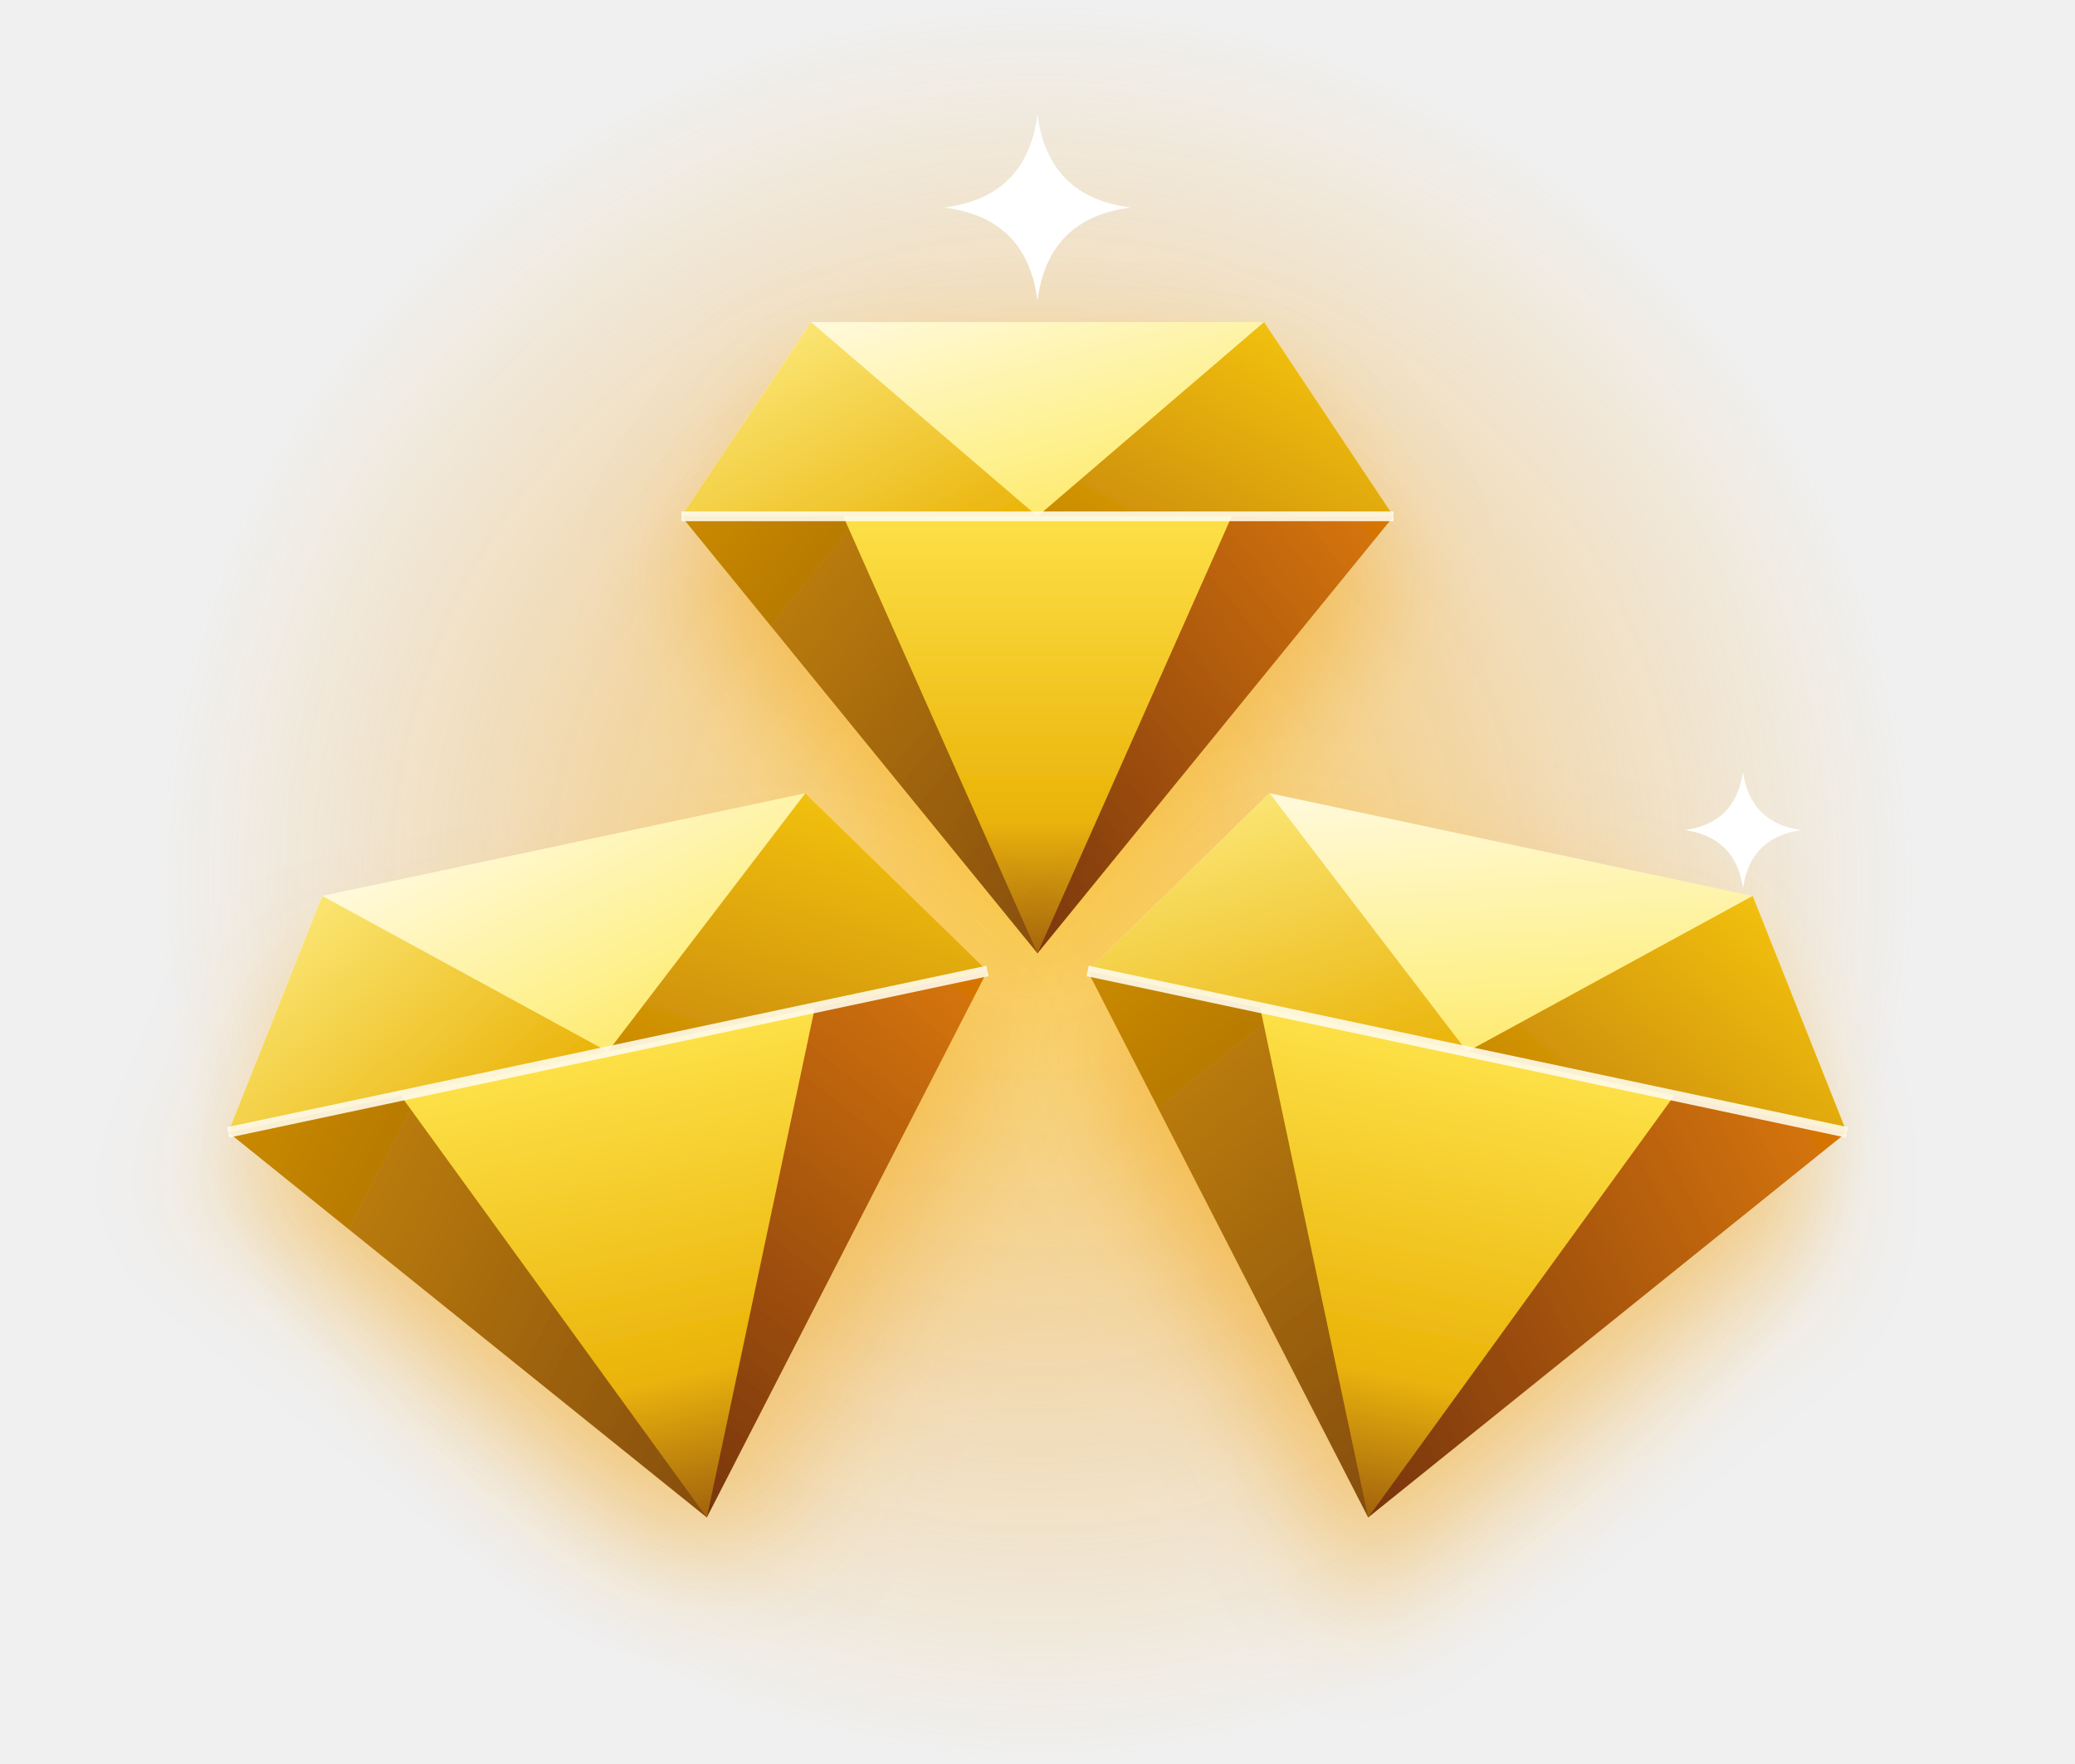
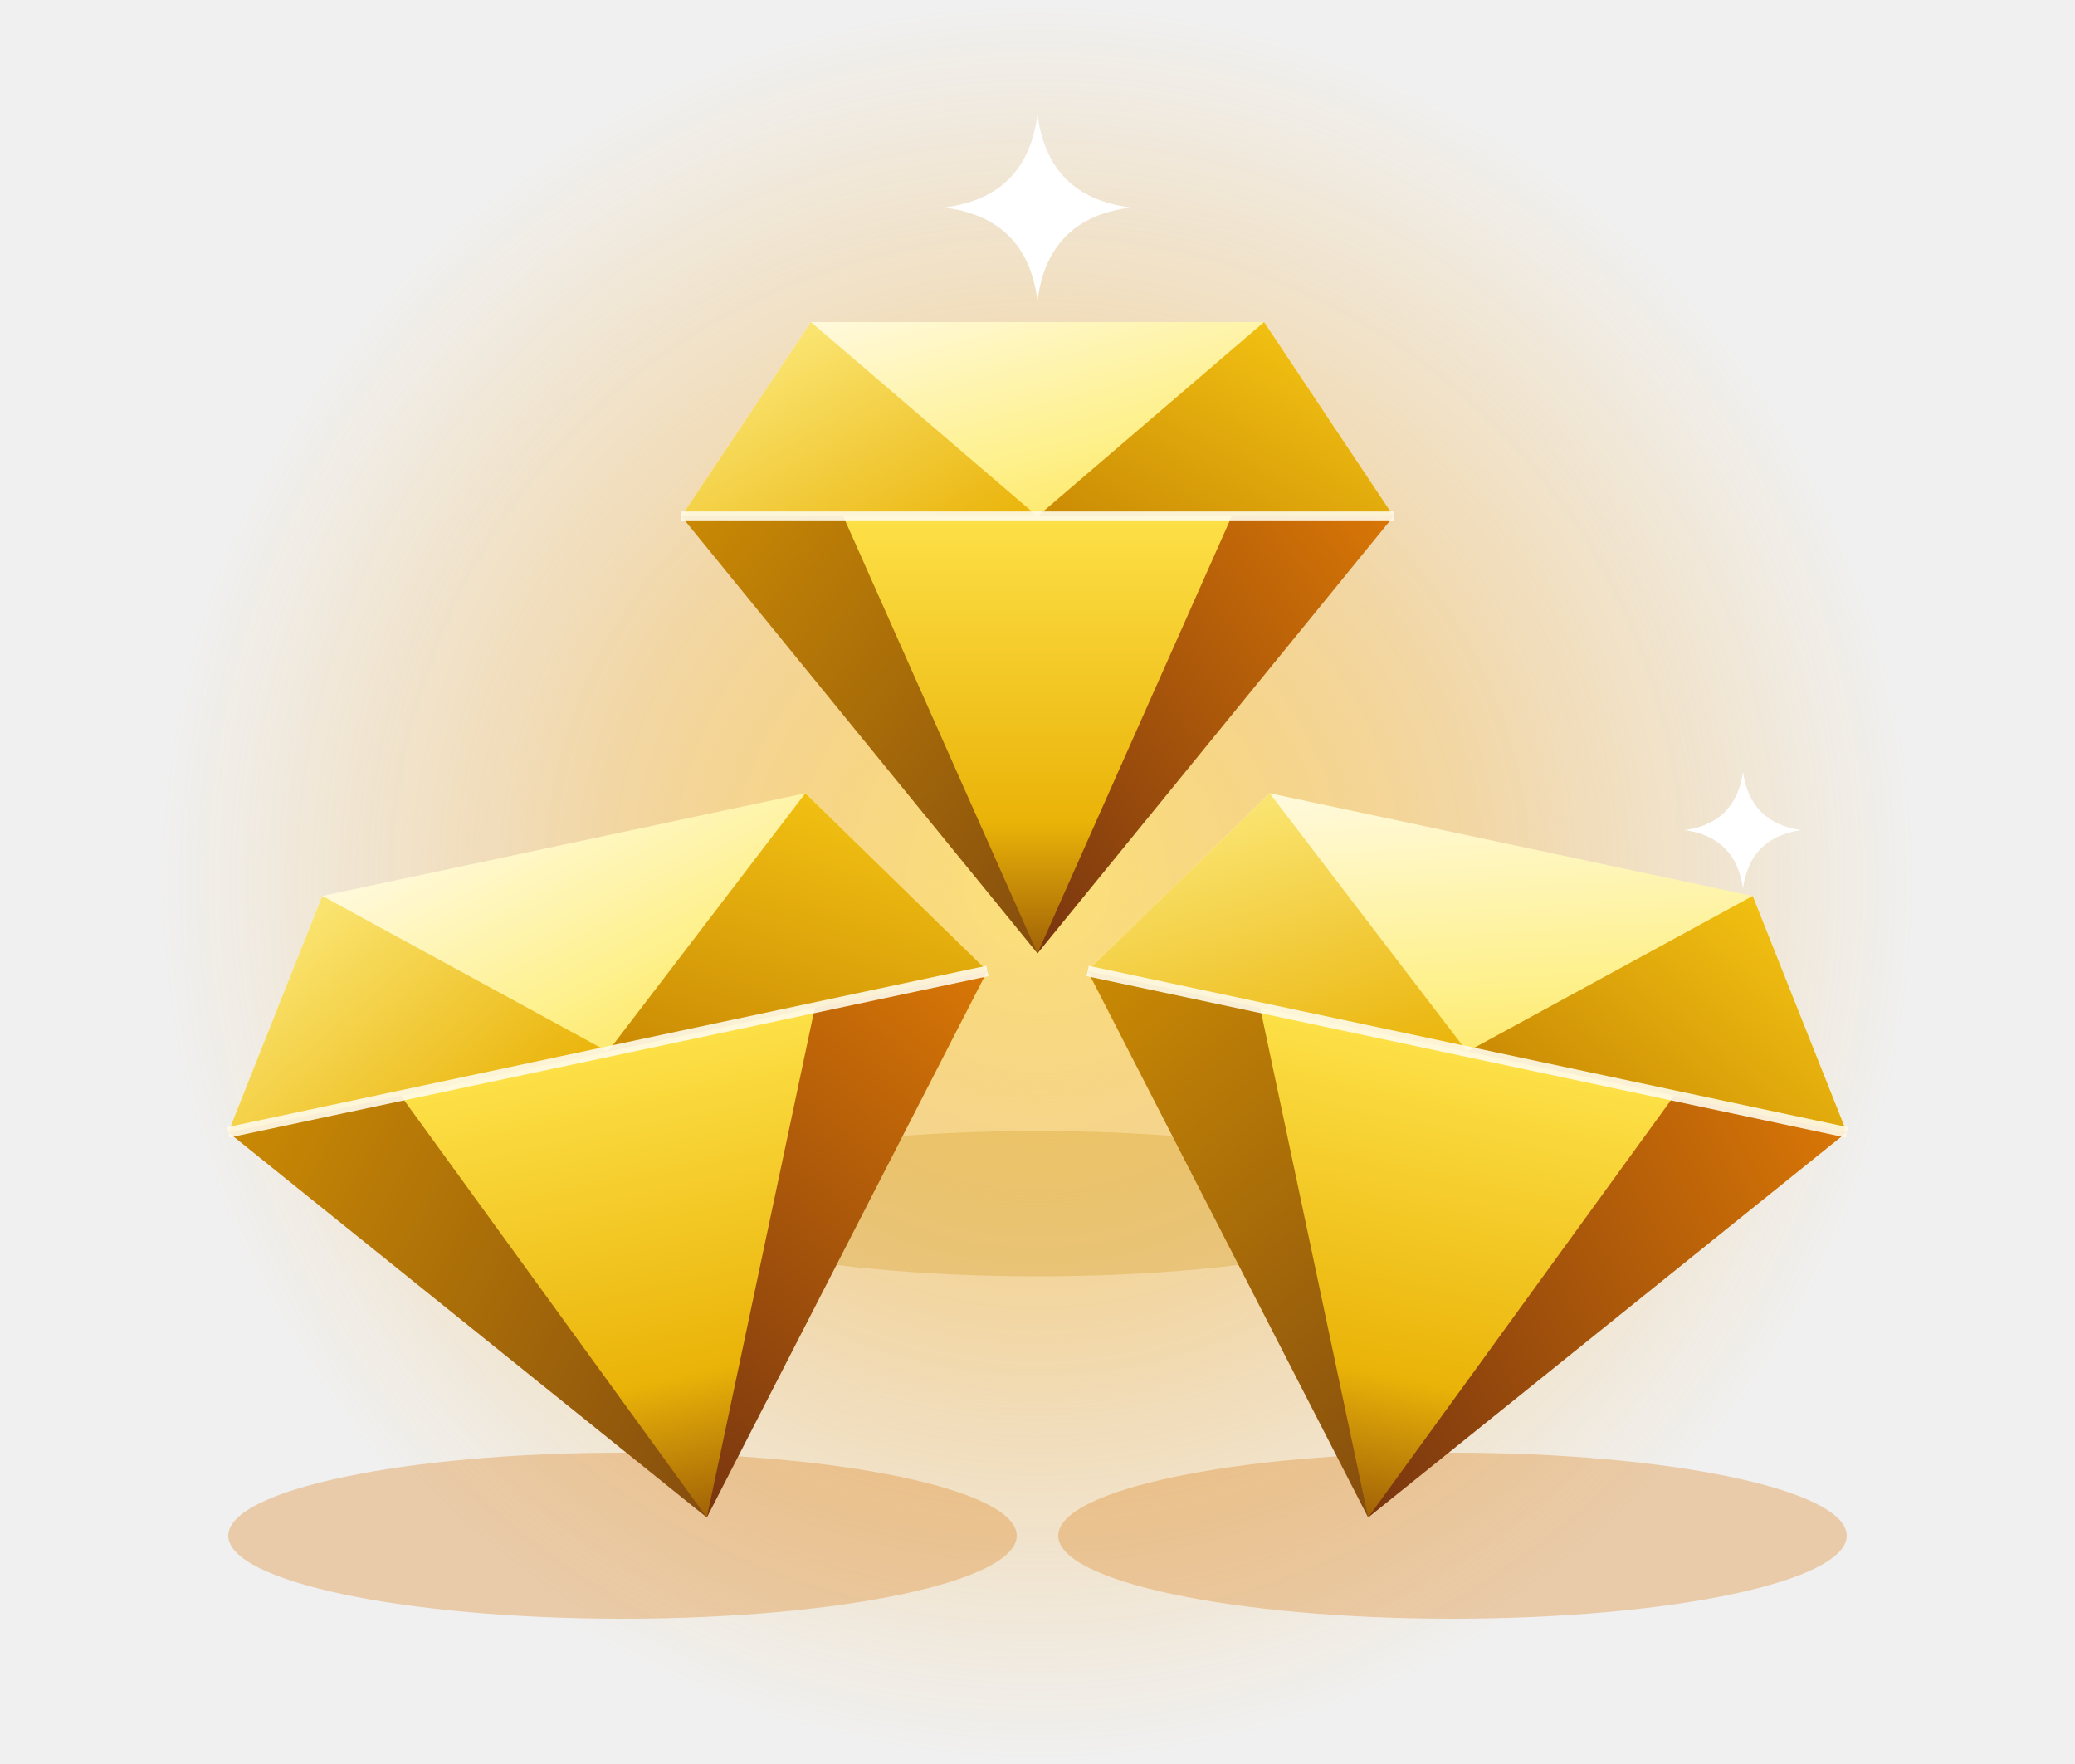
<svg xmlns="http://www.w3.org/2000/svg" viewBox="0 0 200 170" width="100%" height="100%">
  <defs>
    <radialGradient id="glow3" cx="50%" cy="50%" r="50%">
      <stop offset="0%" stop-color="#ffe066" stop-opacity="0.85" />
      <stop offset="60%" stop-color="#f59e0b" stop-opacity="0.25" />
      <stop offset="100%" stop-color="#f59e0b" stop-opacity="0" />
    </radialGradient>
    <linearGradient id="gTop3" x1="0%" y1="0%" x2="100%" y2="100%">
      <stop offset="0%" stop-color="#fffbeb" />
      <stop offset="60%" stop-color="#fef08a" />
      <stop offset="100%" stop-color="#fde047" />
    </linearGradient>
    <linearGradient id="gSideL3" x1="0%" y1="0%" x2="100%" y2="100%">
      <stop offset="0%" stop-color="#fef08a" />
      <stop offset="100%" stop-color="#eab308" />
    </linearGradient>
    <linearGradient id="gSideR3" x1="100%" y1="0%" x2="0%" y2="100%">
      <stop offset="0%" stop-color="#facc15" />
      <stop offset="100%" stop-color="#ca8a04" />
    </linearGradient>
    <linearGradient id="gCent3" x1="0%" y1="0%" x2="0%" y2="100%">
      <stop offset="0%" stop-color="#fde047" />
      <stop offset="70%" stop-color="#eab308" />
      <stop offset="100%" stop-color="#a16207" />
    </linearGradient>
    <linearGradient id="gBotL3" x1="0%" y1="0%" x2="100%" y2="100%">
      <stop offset="0%" stop-color="#ca8a04" />
      <stop offset="100%" stop-color="#854d0e" />
    </linearGradient>
    <linearGradient id="gBotR3" x1="100%" y1="0%" x2="0%" y2="100%">
      <stop offset="0%" stop-color="#d97706" />
      <stop offset="100%" stop-color="#78350f" />
    </linearGradient>
-     <filter id="drop3" x="-20%" y="-20%" width="140%" height="140%">
-       <feDropShadow dx="0" dy="8" stdDeviation="7" flood-color="#f59e0b" flood-opacity="0.45" />
-     </filter>
  </defs>
  <circle cx="100" cy="85" r="85" fill="url(#glow3)" />
-   <g filter="url(#drop3)" transform="translate(100, 56) scale(0.78) translate(-80, -80)">
+   <ellipse cx="60" cy="148" rx="38" ry="8" fill="#d97706" opacity="0.3" />
+   <ellipse cx="140" cy="148" rx="38" ry="8" fill="#d97706" opacity="0.3" />
+   <ellipse cx="100" cy="116" rx="36" ry="7" fill="#ca8a04" opacity="0.25" />
+   <g transform="translate(100, 56) scale(0.78) translate(-80, -80)">
    <polygon points="52,48 108,48 124,72 36,72" fill="url(#gTop3)" />
    <polygon points="36,72 52,48 80,72" fill="url(#gSideL3)" />
    <polygon points="124,72 108,48 80,72" fill="url(#gSideR3)" />
    <polygon points="36,72 80,72 80,126" fill="url(#gBotL3)" />
    <polygon points="124,72 80,72 80,126" fill="url(#gBotR3)" />
    <polygon points="56,72 104,72 80,126" fill="url(#gCent3)" />
    <line x1="36" y1="72" x2="124" y2="72" stroke="#fffbeb" stroke-width="1.2" opacity="0.9" />
  </g>
-   <g filter="url(#drop3)" transform="translate(60, 108) rotate(-12) scale(0.85) translate(-80, -80)">
+   <g transform="translate(60, 108) rotate(-12) scale(0.85) translate(-80, -80)">
    <polygon points="52,48 108,48 124,72 36,72" fill="url(#gTop3)" />
    <polygon points="36,72 52,48 80,72" fill="url(#gSideL3)" />
    <polygon points="124,72 108,48 80,72" fill="url(#gSideR3)" />
    <polygon points="36,72 80,72 80,126" fill="url(#gBotL3)" />
    <polygon points="124,72 80,72 80,126" fill="url(#gBotR3)" />
    <polygon points="56,72 104,72 80,126" fill="url(#gCent3)" />
    <line x1="36" y1="72" x2="124" y2="72" stroke="#fffbeb" stroke-width="1.2" opacity="0.9" />
  </g>
-   <g filter="url(#drop3)" transform="translate(140, 108) rotate(12) scale(0.85) translate(-80, -80)">
+   <g transform="translate(140, 108) rotate(12) scale(0.85) translate(-80, -80)">
    <polygon points="52,48 108,48 124,72 36,72" fill="url(#gTop3)" />
    <polygon points="36,72 52,48 80,72" fill="url(#gSideL3)" />
    <polygon points="124,72 108,48 80,72" fill="url(#gSideR3)" />
    <polygon points="36,72 80,72 80,126" fill="url(#gBotL3)" />
    <polygon points="124,72 80,72 80,126" fill="url(#gBotR3)" />
    <polygon points="56,72 104,72 80,126" fill="url(#gCent3)" />
    <line x1="36" y1="72" x2="124" y2="72" stroke="#fffbeb" stroke-width="1.2" opacity="0.9" />
  </g>
  <g transform="translate(100, 20)">
    <path d="M0,-9 Q1,-1 9,0 Q1,1 0,9 Q-1,1 -9,0 Q-1,-1 0,-9 Z" fill="#ffffff" />
  </g>
  <g transform="translate(168, 80) scale(0.7)">
    <path d="M0,-8 Q1,-1 8,0 Q1,1 0,8 Q-1,1 -8,0 Q-1,-1 0,-8 Z" fill="#ffffff" />
  </g>
</svg>
